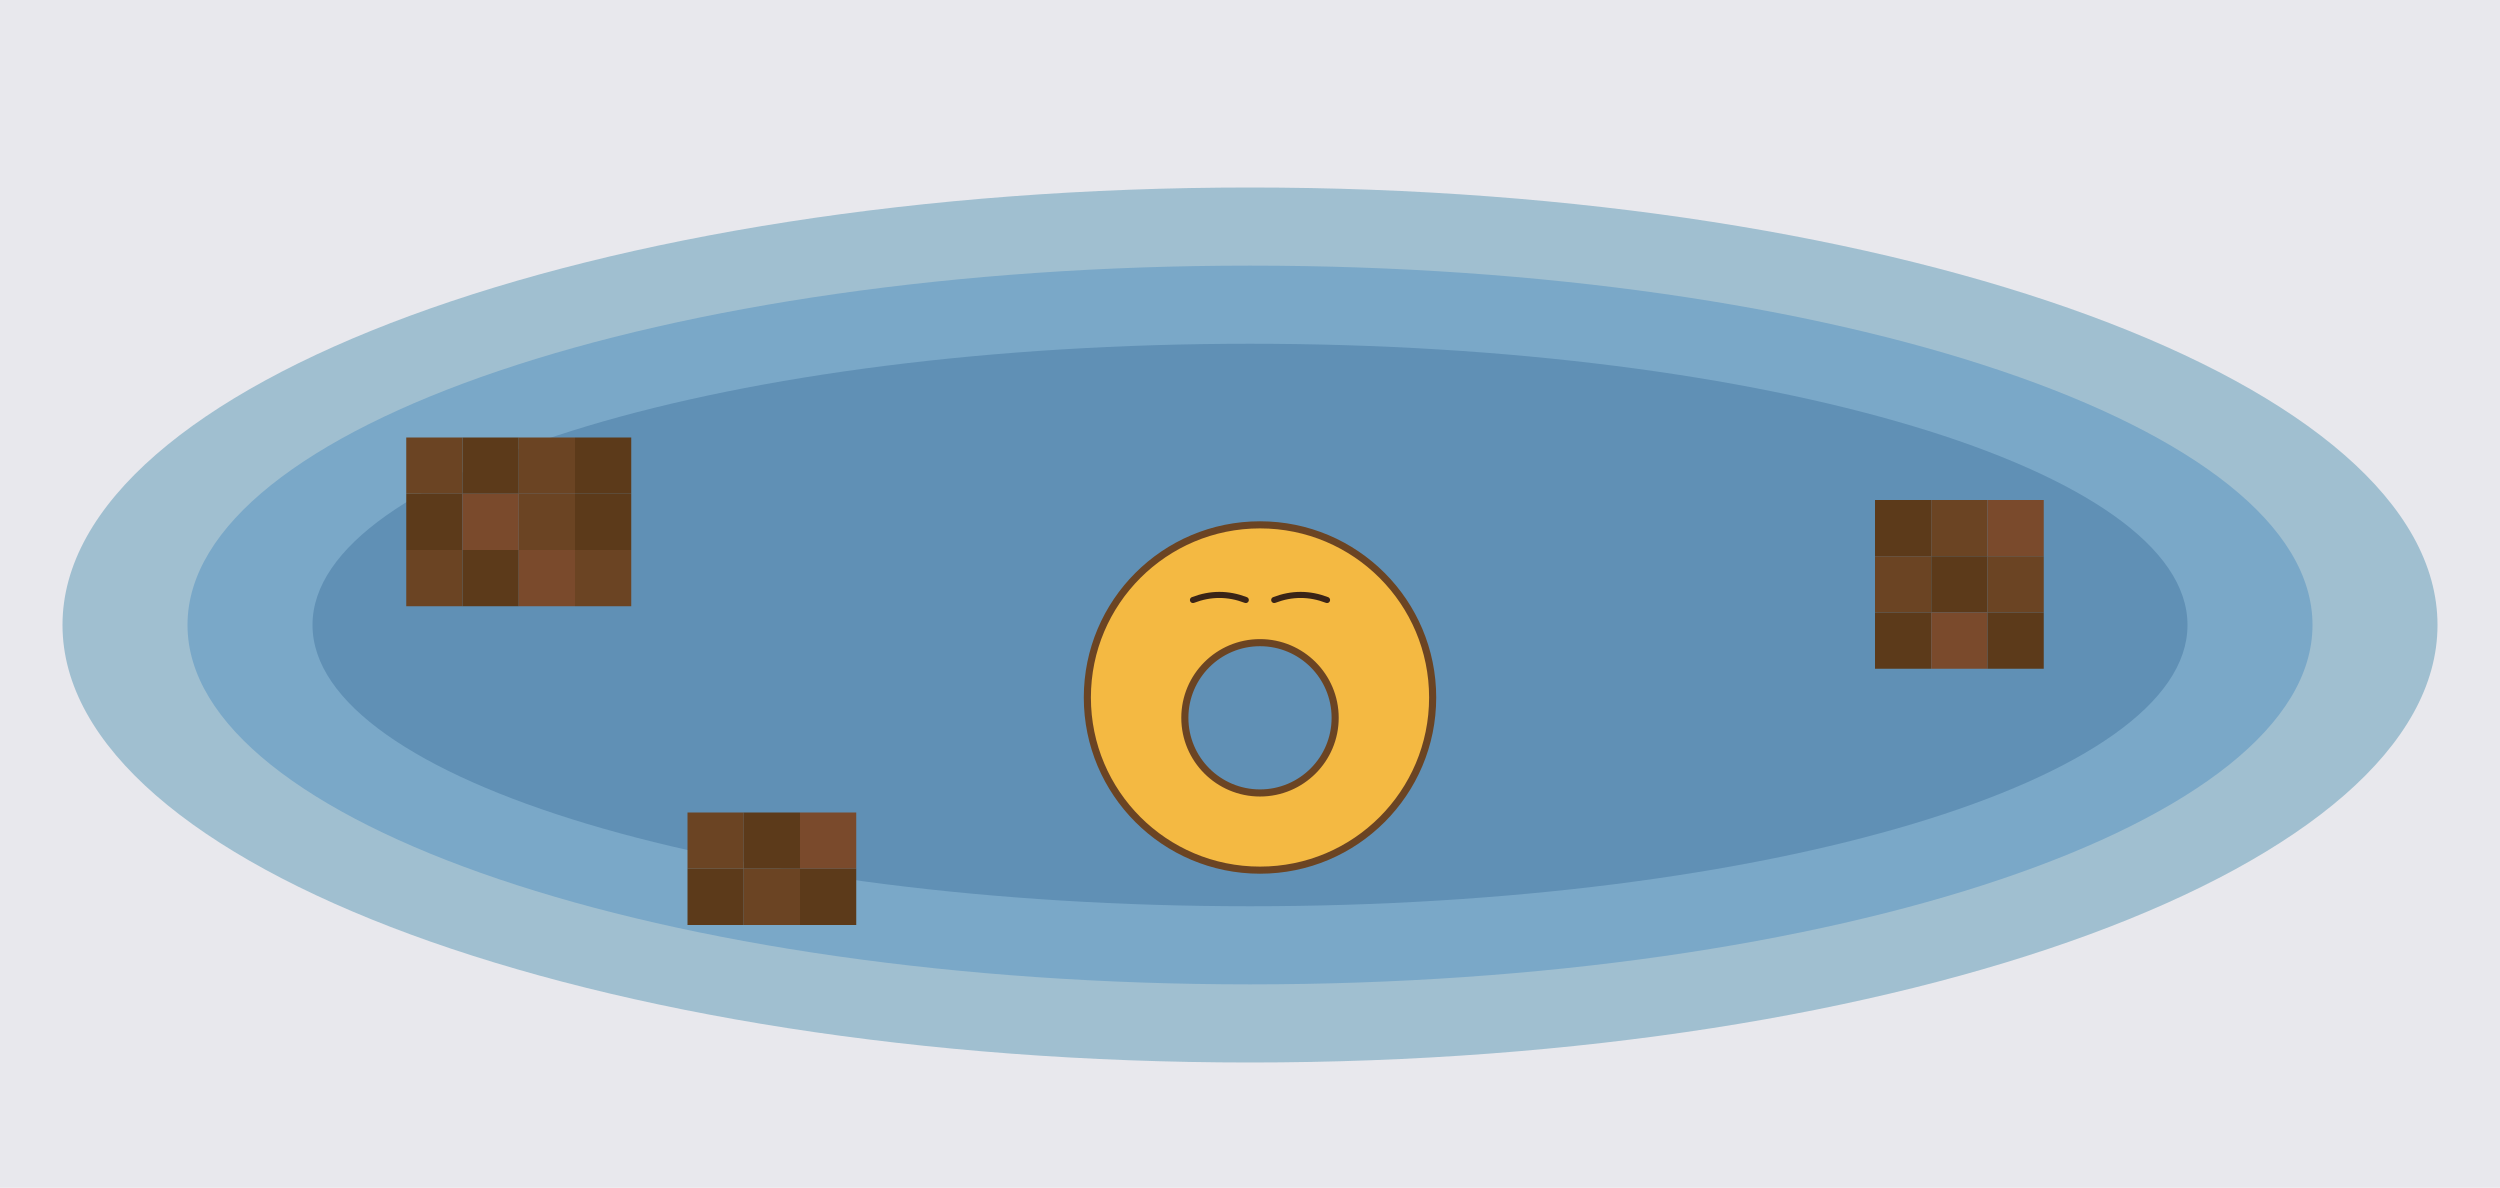
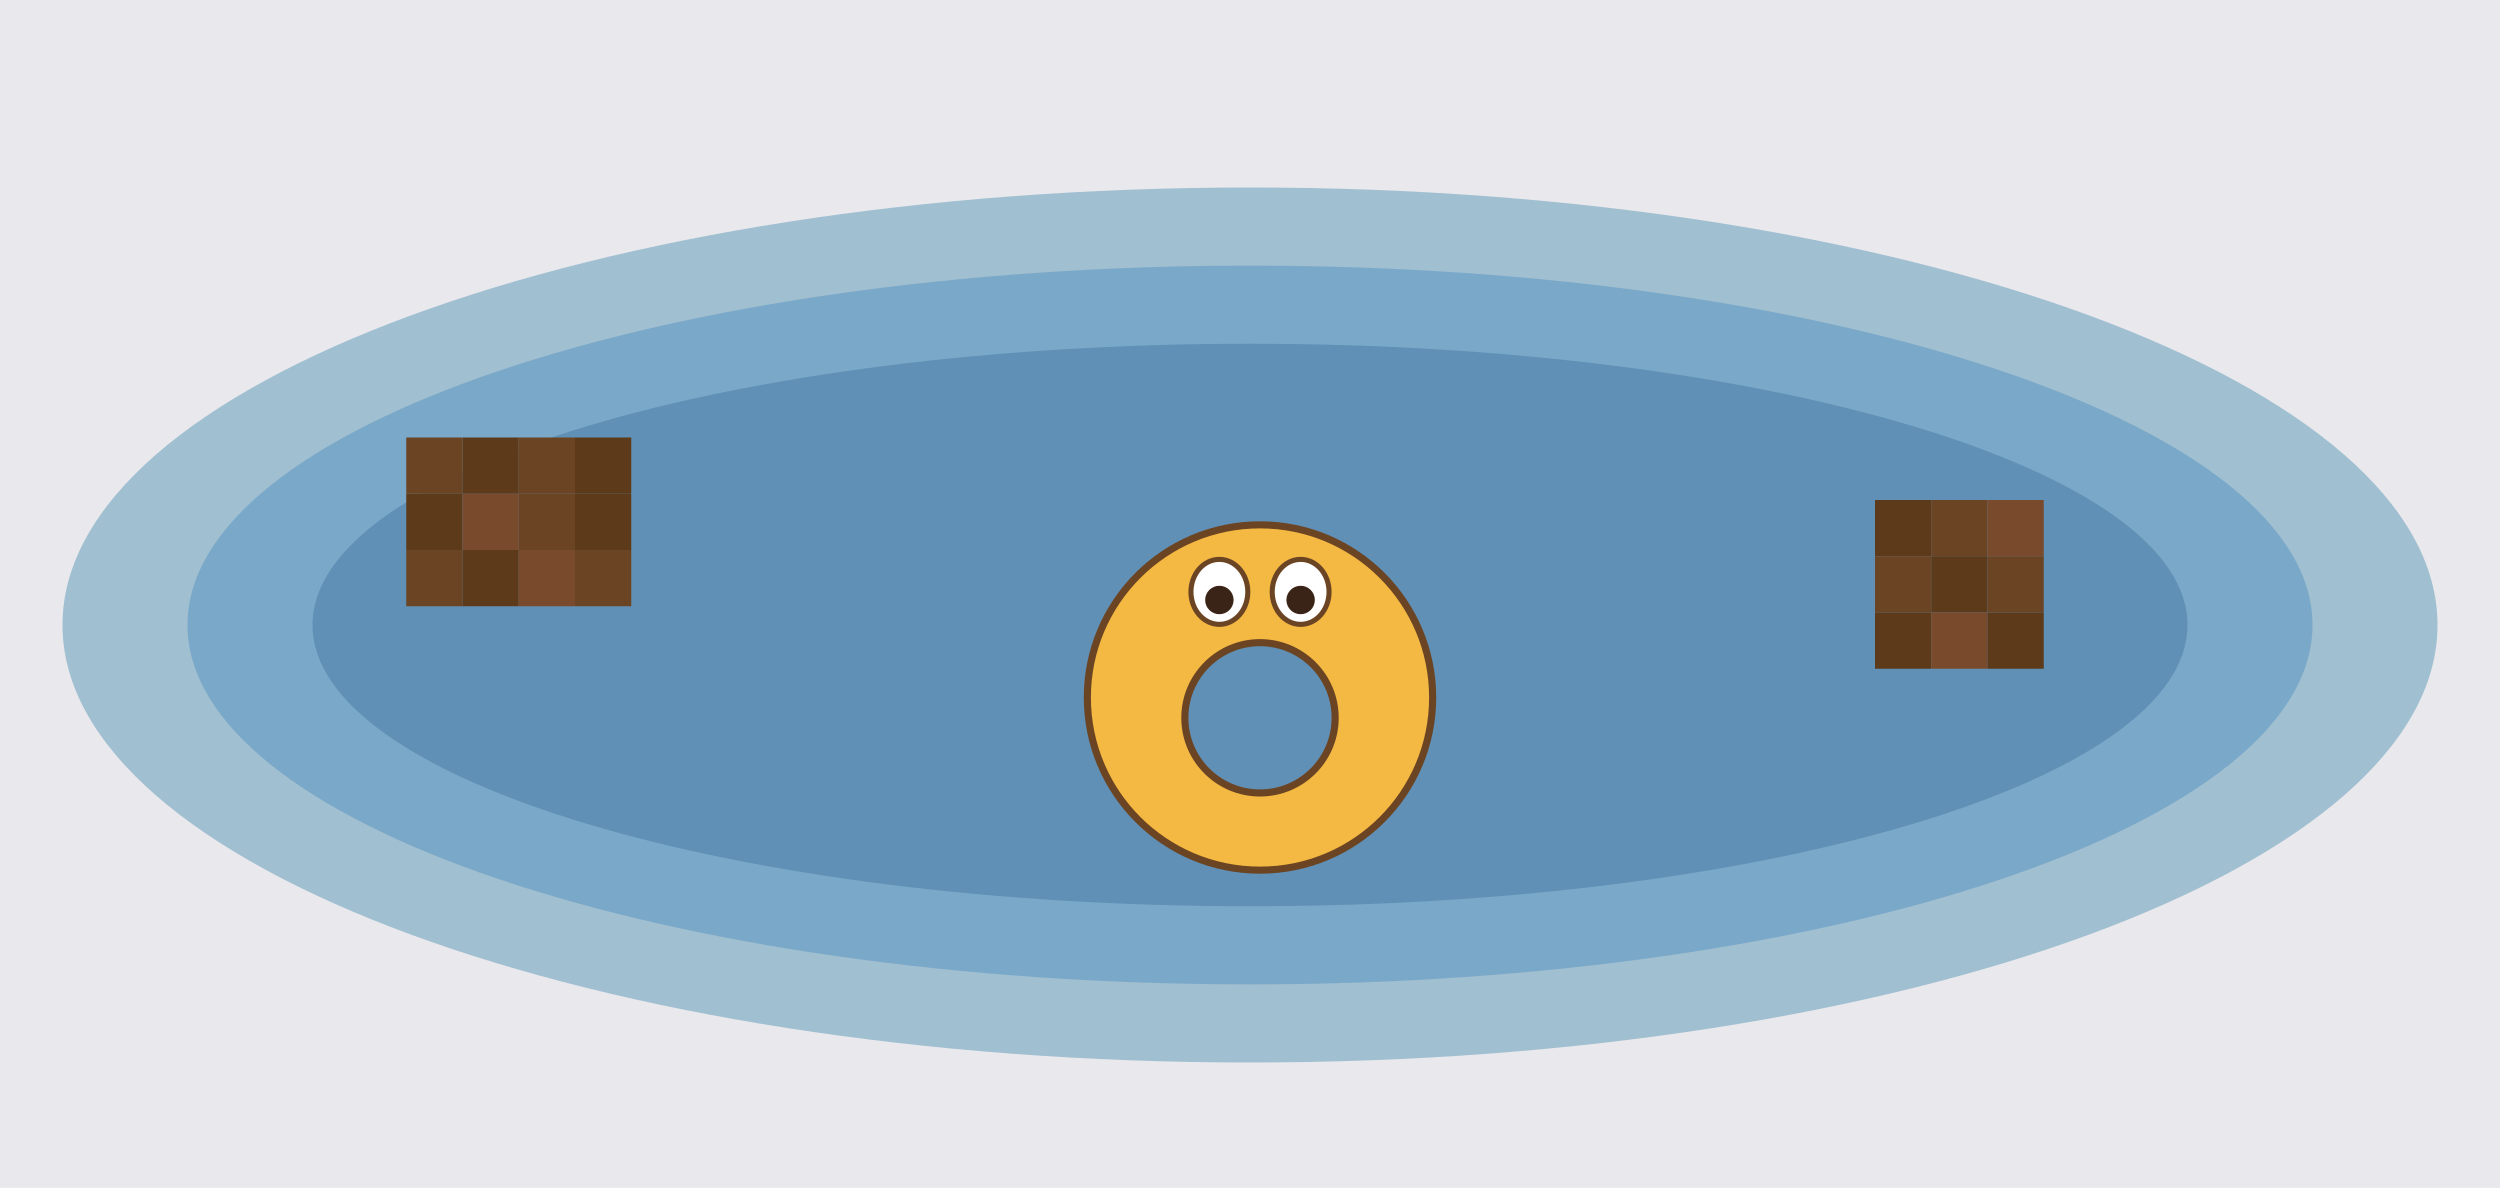
<svg xmlns="http://www.w3.org/2000/svg" width="800" height="380" viewBox="0 0 800 380">
  <rect width="800" height="380" fill="#E8E8ED" />
  <ellipse cx="400" cy="200" rx="380" ry="140" fill="#A0BFD0" />
  <ellipse cx="400" cy="200" rx="340" ry="115" fill="#7AA8C8" />
  <ellipse cx="400" cy="200" rx="300" ry="90" fill="#6090B5" />
  <g transform="translate(130, 140)">
    <rect x="0" y="0" width="18" height="18" fill="#6B4423" />
    <rect x="18" y="0" width="18" height="18" fill="#5C3A1A" />
    <rect x="36" y="0" width="18" height="18" fill="#6B4423" />
    <rect x="54" y="0" width="18" height="18" fill="#5C3A1A" />
    <rect x="0" y="18" width="18" height="18" fill="#5C3A1A" />
    <rect x="18" y="18" width="18" height="18" fill="#7A4A2C" />
    <rect x="36" y="18" width="18" height="18" fill="#6B4423" />
    <rect x="54" y="18" width="18" height="18" fill="#5C3A1A" />
    <rect x="0" y="36" width="18" height="18" fill="#6B4423" />
    <rect x="18" y="36" width="18" height="18" fill="#5C3A1A" />
    <rect x="36" y="36" width="18" height="18" fill="#7A4A2C" />
    <rect x="54" y="36" width="18" height="18" fill="#6B4423" />
  </g>
  <g transform="translate(600, 160)">
    <rect x="0" y="0" width="18" height="18" fill="#5C3A1A" />
    <rect x="18" y="0" width="18" height="18" fill="#6B4423" />
    <rect x="36" y="0" width="18" height="18" fill="#7A4A2C" />
    <rect x="0" y="18" width="18" height="18" fill="#6B4423" />
    <rect x="18" y="18" width="18" height="18" fill="#5C3A1A" />
    <rect x="36" y="18" width="18" height="18" fill="#6B4423" />
    <rect x="0" y="36" width="18" height="18" fill="#5C3A1A" />
    <rect x="18" y="36" width="18" height="18" fill="#7A4A2C" />
    <rect x="36" y="36" width="18" height="18" fill="#5C3A1A" />
  </g>
-   <g transform="translate(220, 260)">
-     <rect x="0" y="0" width="18" height="18" fill="#6B4423" />
-     <rect x="18" y="0" width="18" height="18" fill="#5C3A1A" />
-     <rect x="36" y="0" width="18" height="18" fill="#7A4A2C" />
-     <rect x="0" y="18" width="18" height="18" fill="#5C3A1A" />
-     <rect x="18" y="18" width="18" height="18" fill="#6B4423" />
-     <rect x="36" y="18" width="18" height="18" fill="#5C3A1A" />
-   </g>
  <g transform="translate(320, 140) scale(0.65)">
    <path d="M 43,128 A 85,85 0 1,0 213,128 A 85,85 0 1,0 43,128 Z M 91,138 A 37,37 0 1,1 165,138 A 37,37 0 1,1 91,138 Z" fill="#F4B942" stroke="#6B4423" stroke-width="3.5" fill-rule="evenodd" />
-     <path d="M 95,80 Q 108,75 121,80" stroke="#3A2417" stroke-width="3" fill="none" stroke-linecap="round" />
-     <path d="M 135,80 Q 148,75 161,80" stroke="#3A2417" stroke-width="3" fill="none" stroke-linecap="round" />
+     <ellipse cx="108" cy="76" rx="14" ry="16" fill="#FFFFFF" stroke="#6B4423" stroke-width="2.5" />
+     <ellipse cx="148" cy="76" rx="14" ry="16" fill="#FFFFFF" stroke="#6B4423" stroke-width="2.5" />
+     <circle cx="108" cy="80" r="7" fill="#3A2417" />
+     <circle cx="148" cy="80" r="7" fill="#3A2417" />
  </g>
</svg>
